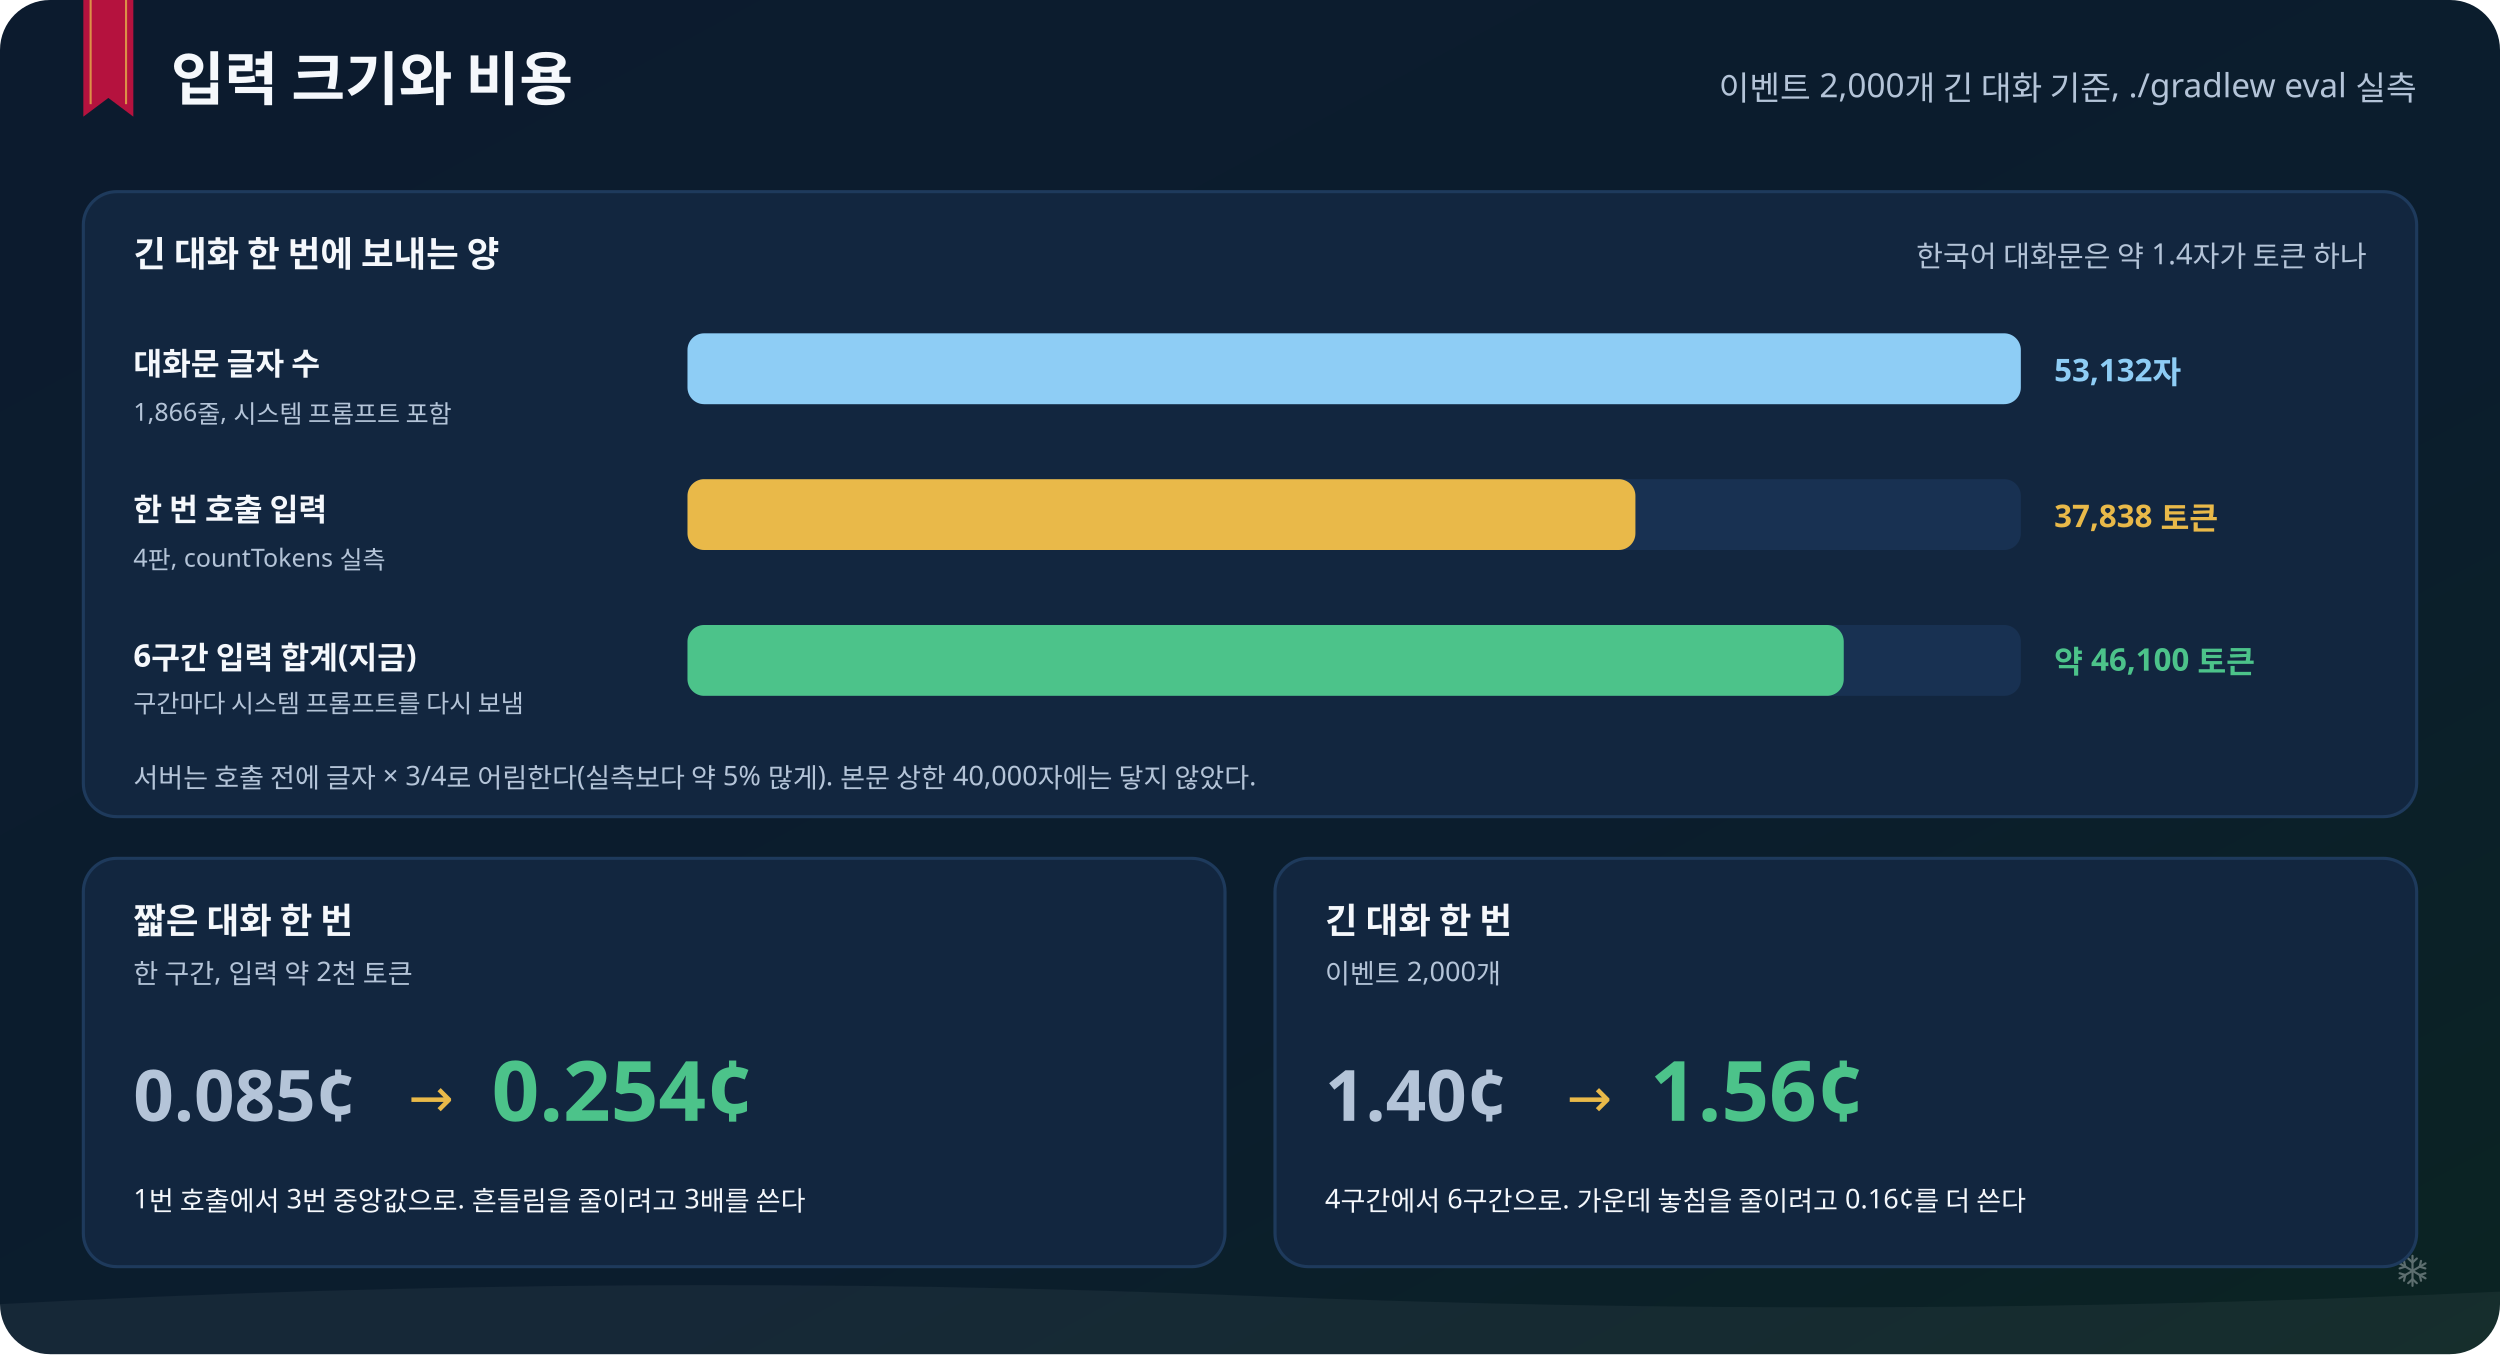
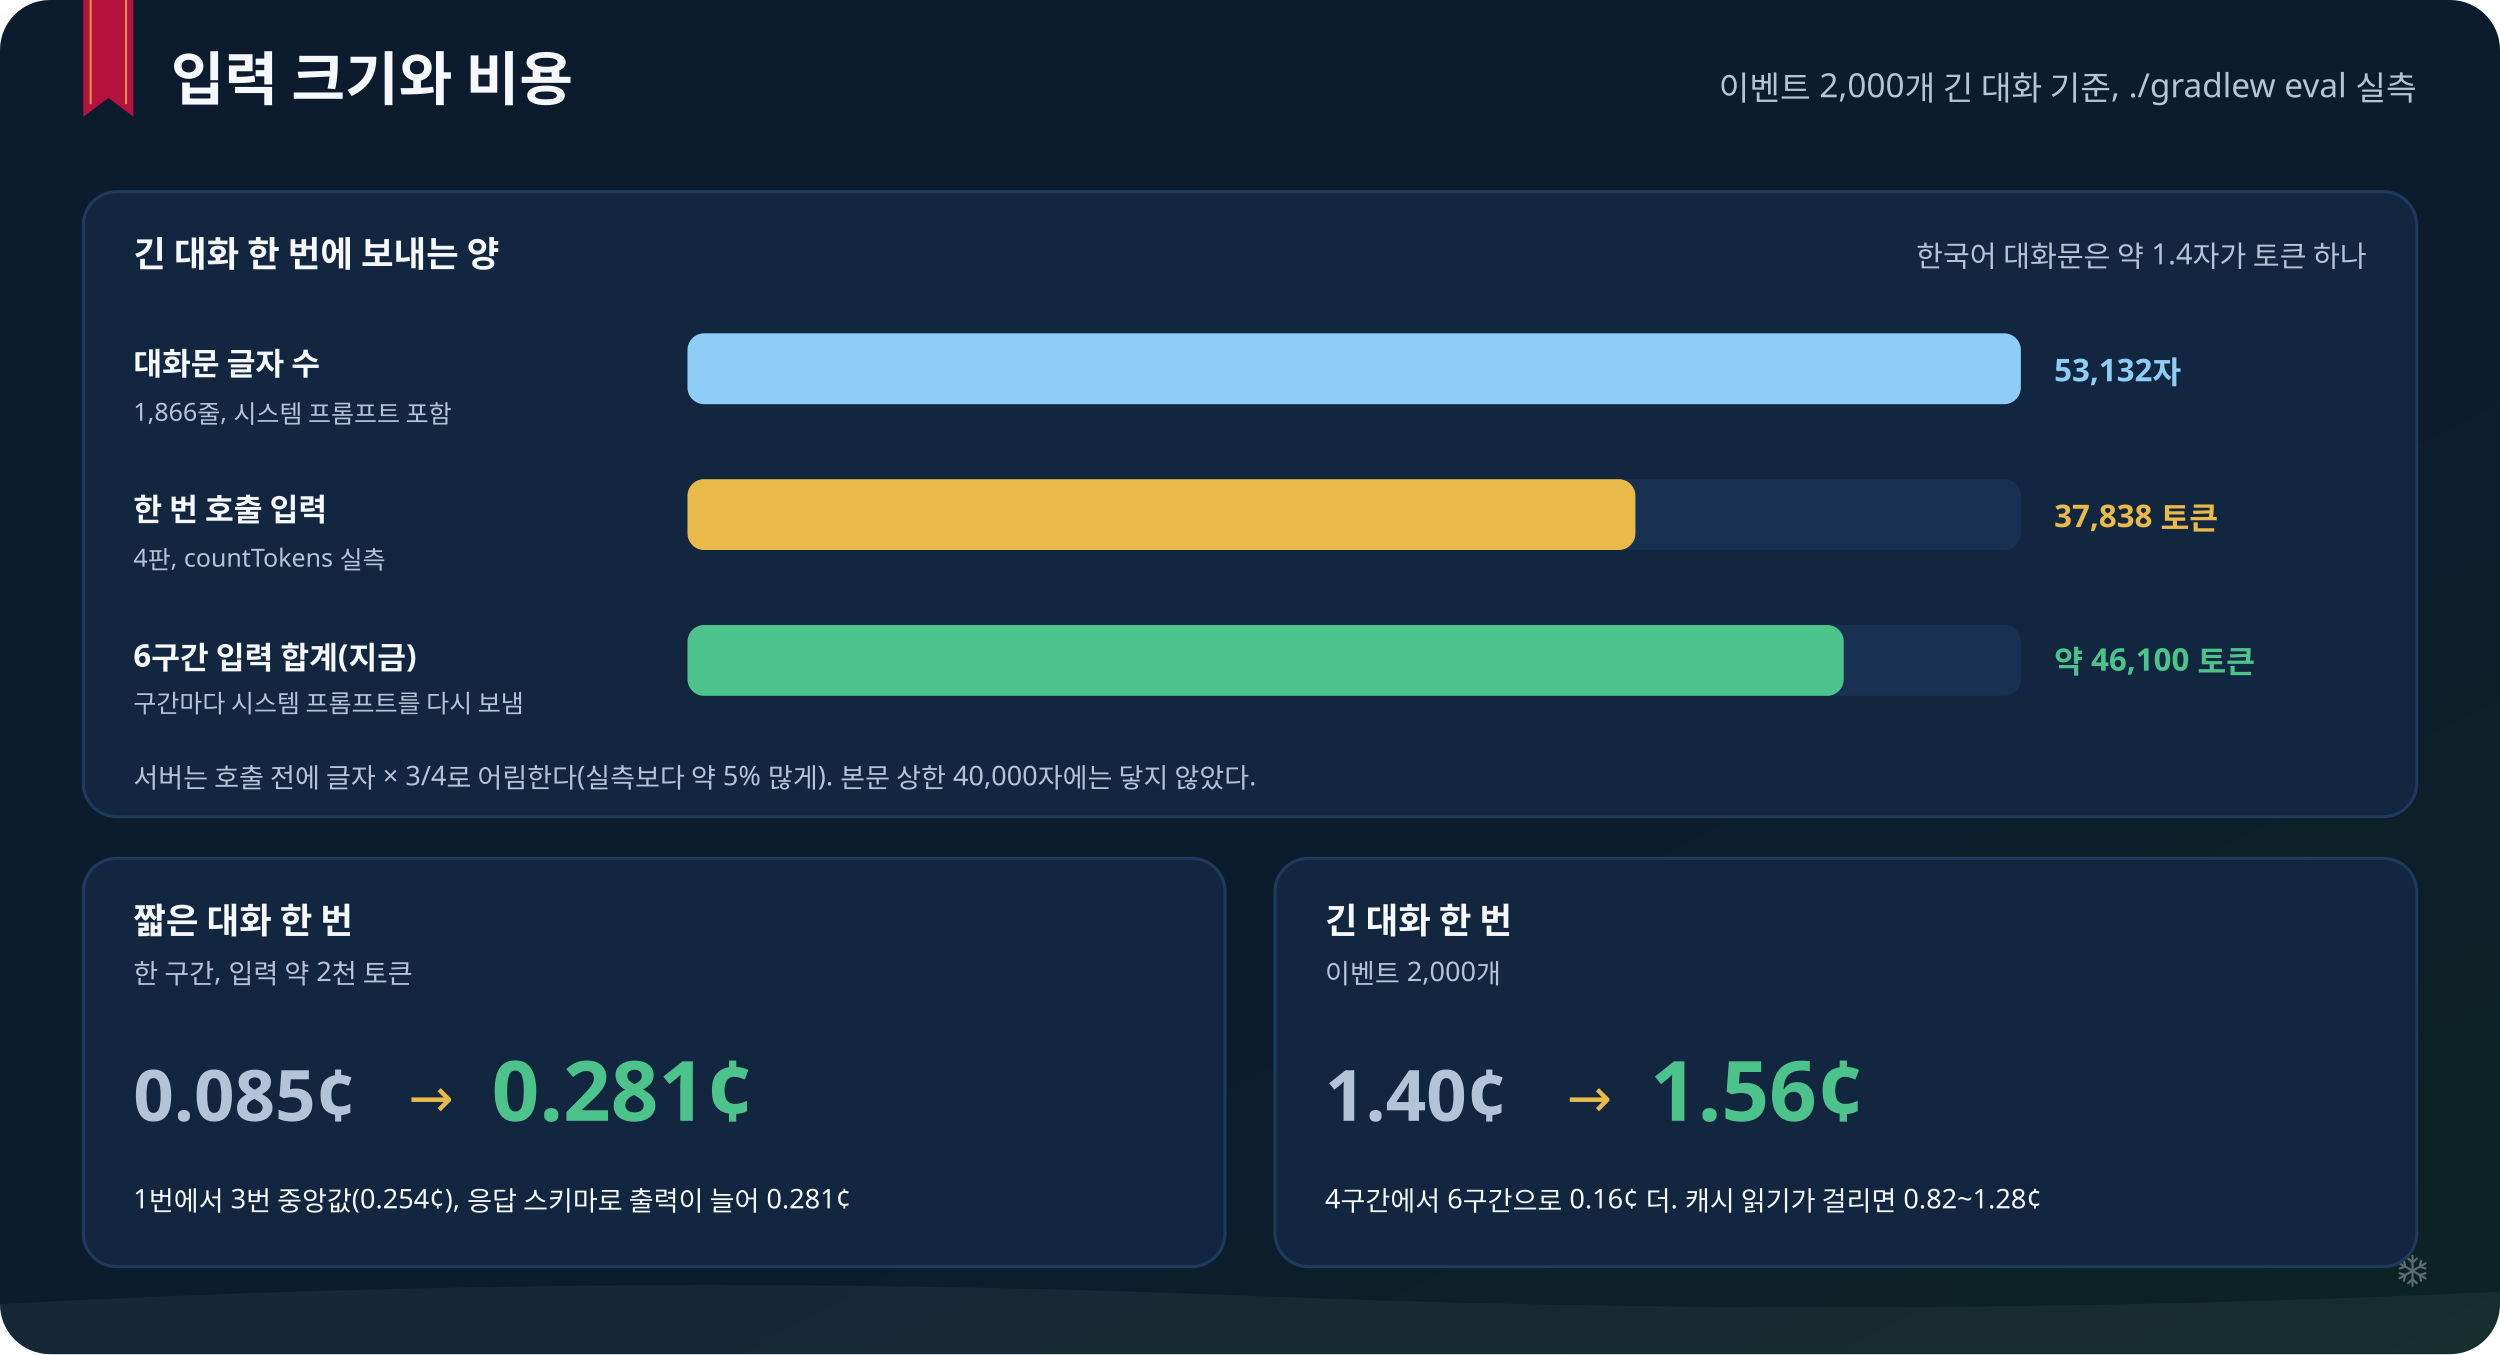
- <svg xmlns="http://www.w3.org/2000/svg" xmlns:xlink="http://www.w3.org/1999/xlink" viewBox="0 0 1200 650" width="1200" height="650" role="img" aria-label="이벤트 2,000개 긴 대화: 대화문 1,866줄, 시스템 프롬프트 포함 53,132자가 한 번 호출 37,838 입력 토큰(실측)이었고, 지금 6구간은 약 46,100 토큰이다. 분석 한 번 비용은 짧은 대화 0.085센트(1번)에서 0.254센트(3번 중앙값), 긴 대화 약 1.40센트(4구간)에서 약 1.56센트(6구간)다">
+ <svg xmlns="http://www.w3.org/2000/svg" xmlns:xlink="http://www.w3.org/1999/xlink" viewBox="0 0 1200 650" width="1200" height="650" role="img" aria-label="이벤트 2,000개 긴 대화: 대화문 1,866줄, 시스템 프롬프트 포함 53,132자가 한 번 호출 37,838 입력 토큰(실측)이었고, 지금 6구간은 약 46,100 토큰이다. 분석 한 번 비용은 짧은 대화 0.085센트(1번)에서 0.254센트(3번 중앙값), 응답 스키마 뒤 0.281센트, 긴 대화 약 1.40센트(4구간)에서 약 1.56센트(6구간)이고 캐시 읽기가 걸리면 0.82~1.28센트다">
  <defs>
    <linearGradient id="bg" x1="0" y1="0" x2="1" y2="1">
      <stop offset="0" stop-color="#0C1B2E" />
      <stop offset="0.62" stop-color="#0B1D2D" />
      <stop offset="1" stop-color="#0B2422" />
    </linearGradient>
    <marker id="arr" viewBox="0 0 10 10" refX="9" refY="5" markerWidth="7" markerHeight="7" orient="auto">
      <path d="M0,0 L10,5 L0,10 z" fill="#B4C4D8" />
    </marker>
    <marker id="arrLater" viewBox="0 0 10 10" refX="9" refY="5" markerWidth="7" markerHeight="7" orient="auto">
      <path d="M0,0 L10,5 L0,10 z" fill="#8DA3BE" />
    </marker>
    <symbol id="flake" viewBox="-10 -10 20 20" overflow="visible">
      <g fill="none" stroke-width="1.3" stroke-linecap="round">
        <g transform="rotate(0)">
          <path d="M0,-9 V9" />
          <path d="M-2.6,-7.4 L0,-5 L2.6,-7.4" />
          <path d="M-2.6,7.4 L0,5 L2.6,7.4" />
        </g>
        <g transform="rotate(60)">
          <path d="M0,-9 V9" />
          <path d="M-2.6,-7.4 L0,-5 L2.6,-7.4" />
          <path d="M-2.6,7.4 L0,5 L2.6,7.4" />
        </g>
        <g transform="rotate(120)">
          <path d="M0,-9 V9" />
          <path d="M-2.6,-7.4 L0,-5 L2.6,-7.4" />
          <path d="M-2.6,7.4 L0,5 L2.6,7.4" />
        </g>
      </g>
    </symbol>
    <style>
      text { font-family: 'Pretendard', 'Apple SD Gothic Neo', 'Malgun Gothic', 'Noto Sans KR', 'Segoe UI', system-ui, sans-serif; }
      text:not([fill]) { fill: #F5F8FC; }
      .card { fill: #12263F; stroke: #1E3A5C; stroke-width: 1.5; }
      .inner { fill: #183152; stroke: #2B4A70; stroke-width: 1; }
      .ghost { fill: #0C1B2E; stroke: #8DA3BE; stroke-width: 1.5; stroke-dasharray: 6 5; }
      .dev { fill: #0E3328; stroke: #134236; stroke-width: 1.5; }
      .h { font-size: 17px; font-weight: 700; }
      .s { font-size: 14px; fill: #B4C4D8; }
      .code { font-family: ui-monospace, 'SF Mono', 'D2Coding', Consolas, 'Liberation Mono', monospace; font-size: 14px; fill: #8ECDF5; }
      .line { stroke: #B4C4D8; stroke-width: 2; fill: none; }
      .later { stroke: #8DA3BE; stroke-width: 2; fill: none; stroke-dasharray: 6 5; }
      
    </style>
  </defs>
  <rect width="1200" height="650" rx="24" fill="url(#bg)" />
  <path d="M0,626 Q300,610 600,622 T1200,620 V626 A24,24 0 0 1 1176,650 H24 A24,24 0 0 1 0,626 z" fill="#F5F8FC" opacity="0.05" />
  <g fill="#F5F8FC">
    <circle cx="968" cy="198" r="0.9" opacity="0.4" />
    <circle cx="868" cy="546" r="1.5" opacity="0.3" />
    <circle cx="290" cy="111" r="0.9" opacity="0.3" />
    <circle cx="982" cy="115" r="1.2" opacity="0.3" />
    <circle cx="648" cy="543" r="0.9" opacity="0.3" />
    <circle cx="683" cy="103" r="0.9" opacity="0.4" />
    <circle cx="494" cy="488" r="1.5" opacity="0.45" />
  </g>
  <path d="M40,0 H64 V56 L52,47 L40,56 z" fill="#B5123E" />
  <path d="M43.5,0 V50 M60.5,0 V50" stroke="#E9B949" stroke-width="1" opacity="0.75" />
  <text x="82" y="48" font-size="28" font-weight="800">입력 크기와 비용</text>
  <text x="1160" y="48" text-anchor="end" font-size="16" fill="#B4C4D8">이벤트 2,000개 긴 대화 기준, ./gradlew eval 실측</text>
  <use href="#flake" xlink:href="#flake" x="1150" y="602" width="16" height="16" stroke="#F5F8FC" opacity="0.35" />
  <rect class="card" x="40" y="92" width="1120" height="300" rx="16" />
  <text x="64" y="128" class="h">긴 대화 한 번에 보내는 양</text>
  <text x="1136" y="128" text-anchor="end" font-size="14" fill="#B4C4D8">한국어 대화문은 약 1.4자가 토큰 하나</text>
  <text x="64" y="180" font-size="15" font-weight="700">대화문 글자 수</text>
  <text x="64" y="202" font-size="12" fill="#B4C4D8">1,866줄, 시스템 프롬프트 포함</text>
  <rect x="330" y="160" width="640" height="34" rx="8" fill="#183152" />
  <rect x="330" y="160" width="640" height="34" rx="8" fill="#8ECDF5" />
  <text x="986" y="183" font-size="15" font-weight="700" fill="#8ECDF5">53,132자</text>
  <text x="64" y="250" font-size="15" font-weight="700">한 번 호출 입력</text>
  <text x="64" y="272" font-size="12" fill="#B4C4D8">4판, countTokens 실측</text>
  <rect x="330" y="230" width="640" height="34" rx="8" fill="#183152" />
  <rect x="330" y="230" width="455" height="34" rx="8" fill="#E9B949" />
  <text x="986" y="253" font-size="15" font-weight="700" fill="#E9B949">37,838 토큰</text>
  <text x="64" y="320" font-size="15" font-weight="700">6구간 입력 합계(지금)</text>
  <text x="64" y="342" font-size="12" fill="#B4C4D8">구간마다 시스템 프롬프트를 다시 보냄</text>
  <rect x="330" y="300" width="640" height="34" rx="8" fill="#183152" />
  <rect x="330" y="300" width="555" height="34" rx="8" fill="#4CC38A" />
  <text x="986" y="323" font-size="15" font-weight="700" fill="#4CC38A">약 46,100 토큰</text>
  <text x="64" y="378" font-size="13" fill="#B4C4D8">서버는 호출 전에 글자 × 3/4로 어림한다(실측보다 약 5% 많게). 본문 상한 40,000자에는 닿지 않았다.</text>
  <rect class="card" x="40" y="412" width="548" height="196" rx="16" />
  <text x="64" y="448" class="h">짧은 대화 한 번</text>
  <text x="64" y="472" font-size="13" fill="#B4C4D8">한 구간, 입력 약 2천 토큰</text>
  <text x="64" y="538" font-size="34" font-weight="800" fill="#B4C4D8">0.085¢</text>
  <text x="196" y="536" font-size="26" fill="#E9B949">→</text>
-   <text x="236" y="538" font-size="40" font-weight="800" fill="#4CC38A">0.254¢</text>
-   <text x="64" y="580" font-size="13" fill="#F5F8FC">1번 호출에서 3번 중앙값으로. 흔들림을 줄이려고 3배를 쓴다</text>
+   <text x="236" y="538" font-size="40" font-weight="800" fill="#4CC38A">0.281¢</text>
+   <text x="64" y="580" font-size="13" fill="#F5F8FC">1번에서 3번 중앙값(0.254¢), 응답 스키마로 출력이 늘어 0.281¢</text>
  <rect class="card" x="612" y="412" width="548" height="196" rx="16" />
  <text x="636" y="448" class="h">긴 대화 한 번</text>
  <text x="636" y="472" font-size="13" fill="#B4C4D8">이벤트 2,000개</text>
  <text x="636" y="538" font-size="34" font-weight="800" fill="#B4C4D8">1.40¢</text>
  <text x="752" y="536" font-size="26" fill="#E9B949">→</text>
  <text x="792" y="538" font-size="40" font-weight="800" fill="#4CC38A">1.56¢</text>
-   <text x="636" y="580" font-size="13" fill="#F5F8FC">4구간에서 6구간으로. 가운데 놓침을 줄이려고 0.16¢를 더 쓴다</text>
+   <text x="636" y="580" font-size="13" fill="#F5F8FC">4구간에서 6구간으로 0.16¢ 더. 캐시 읽기가 걸리면 0.82~1.28¢</text>
</svg>
